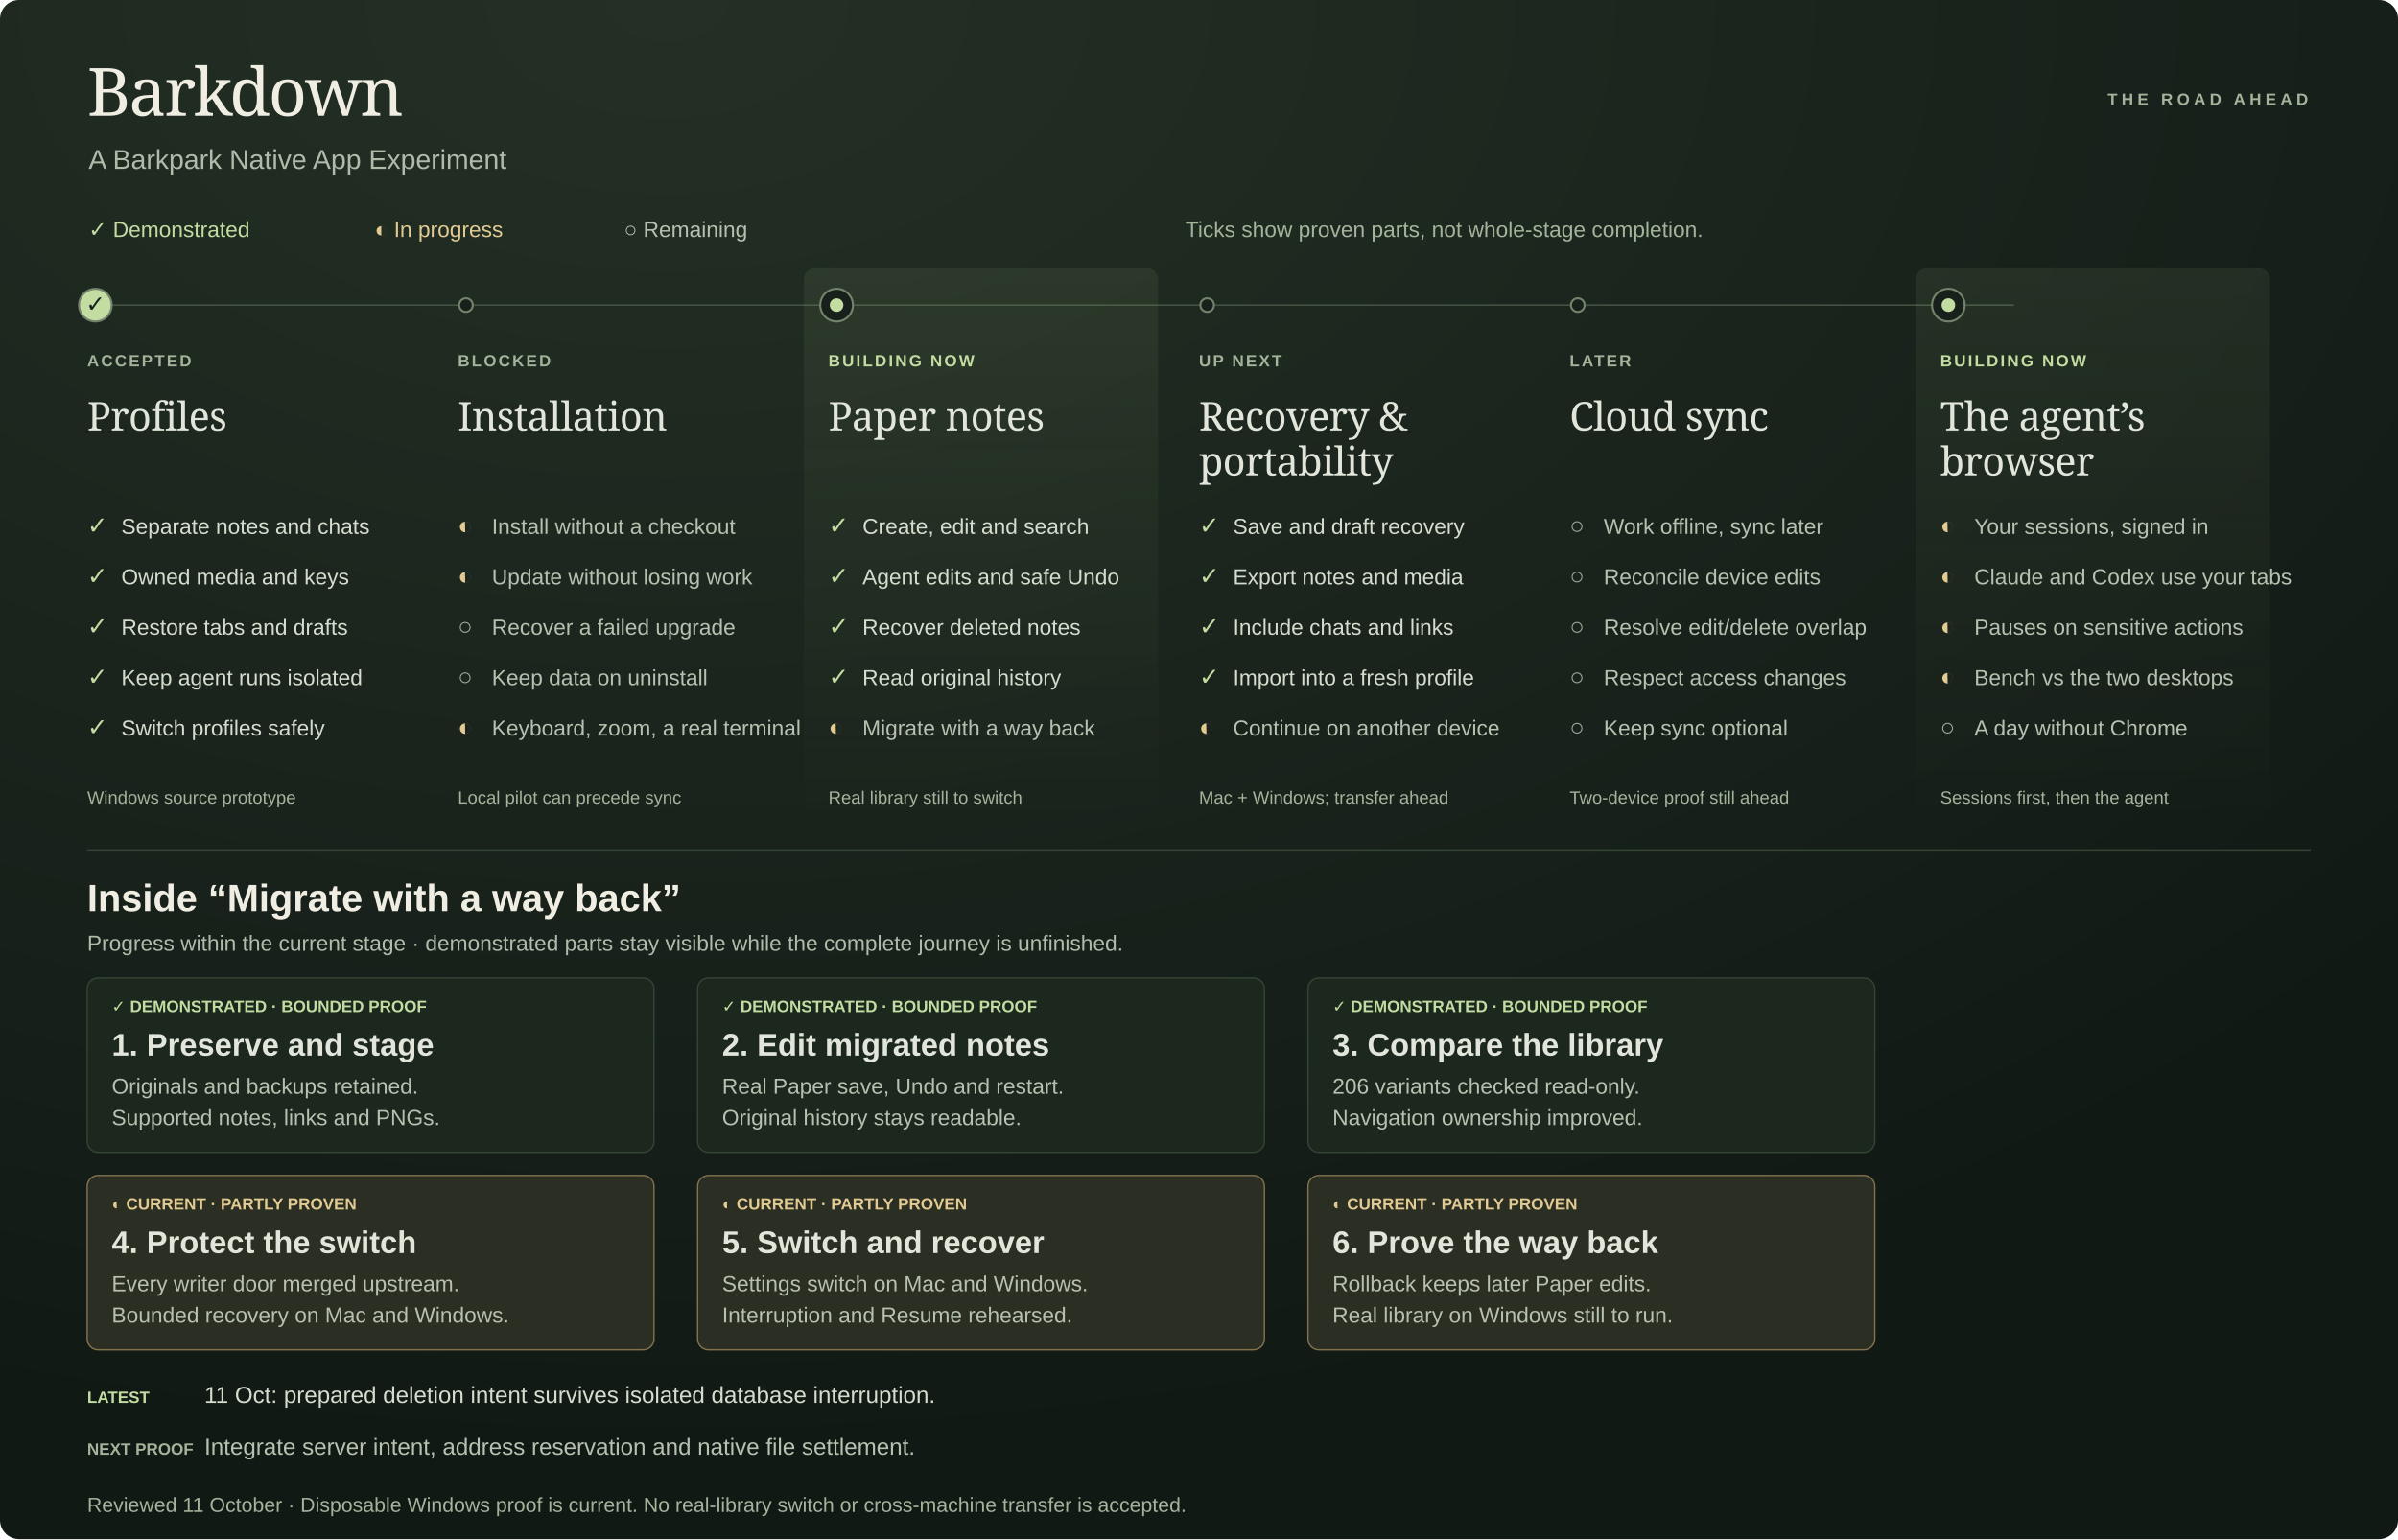
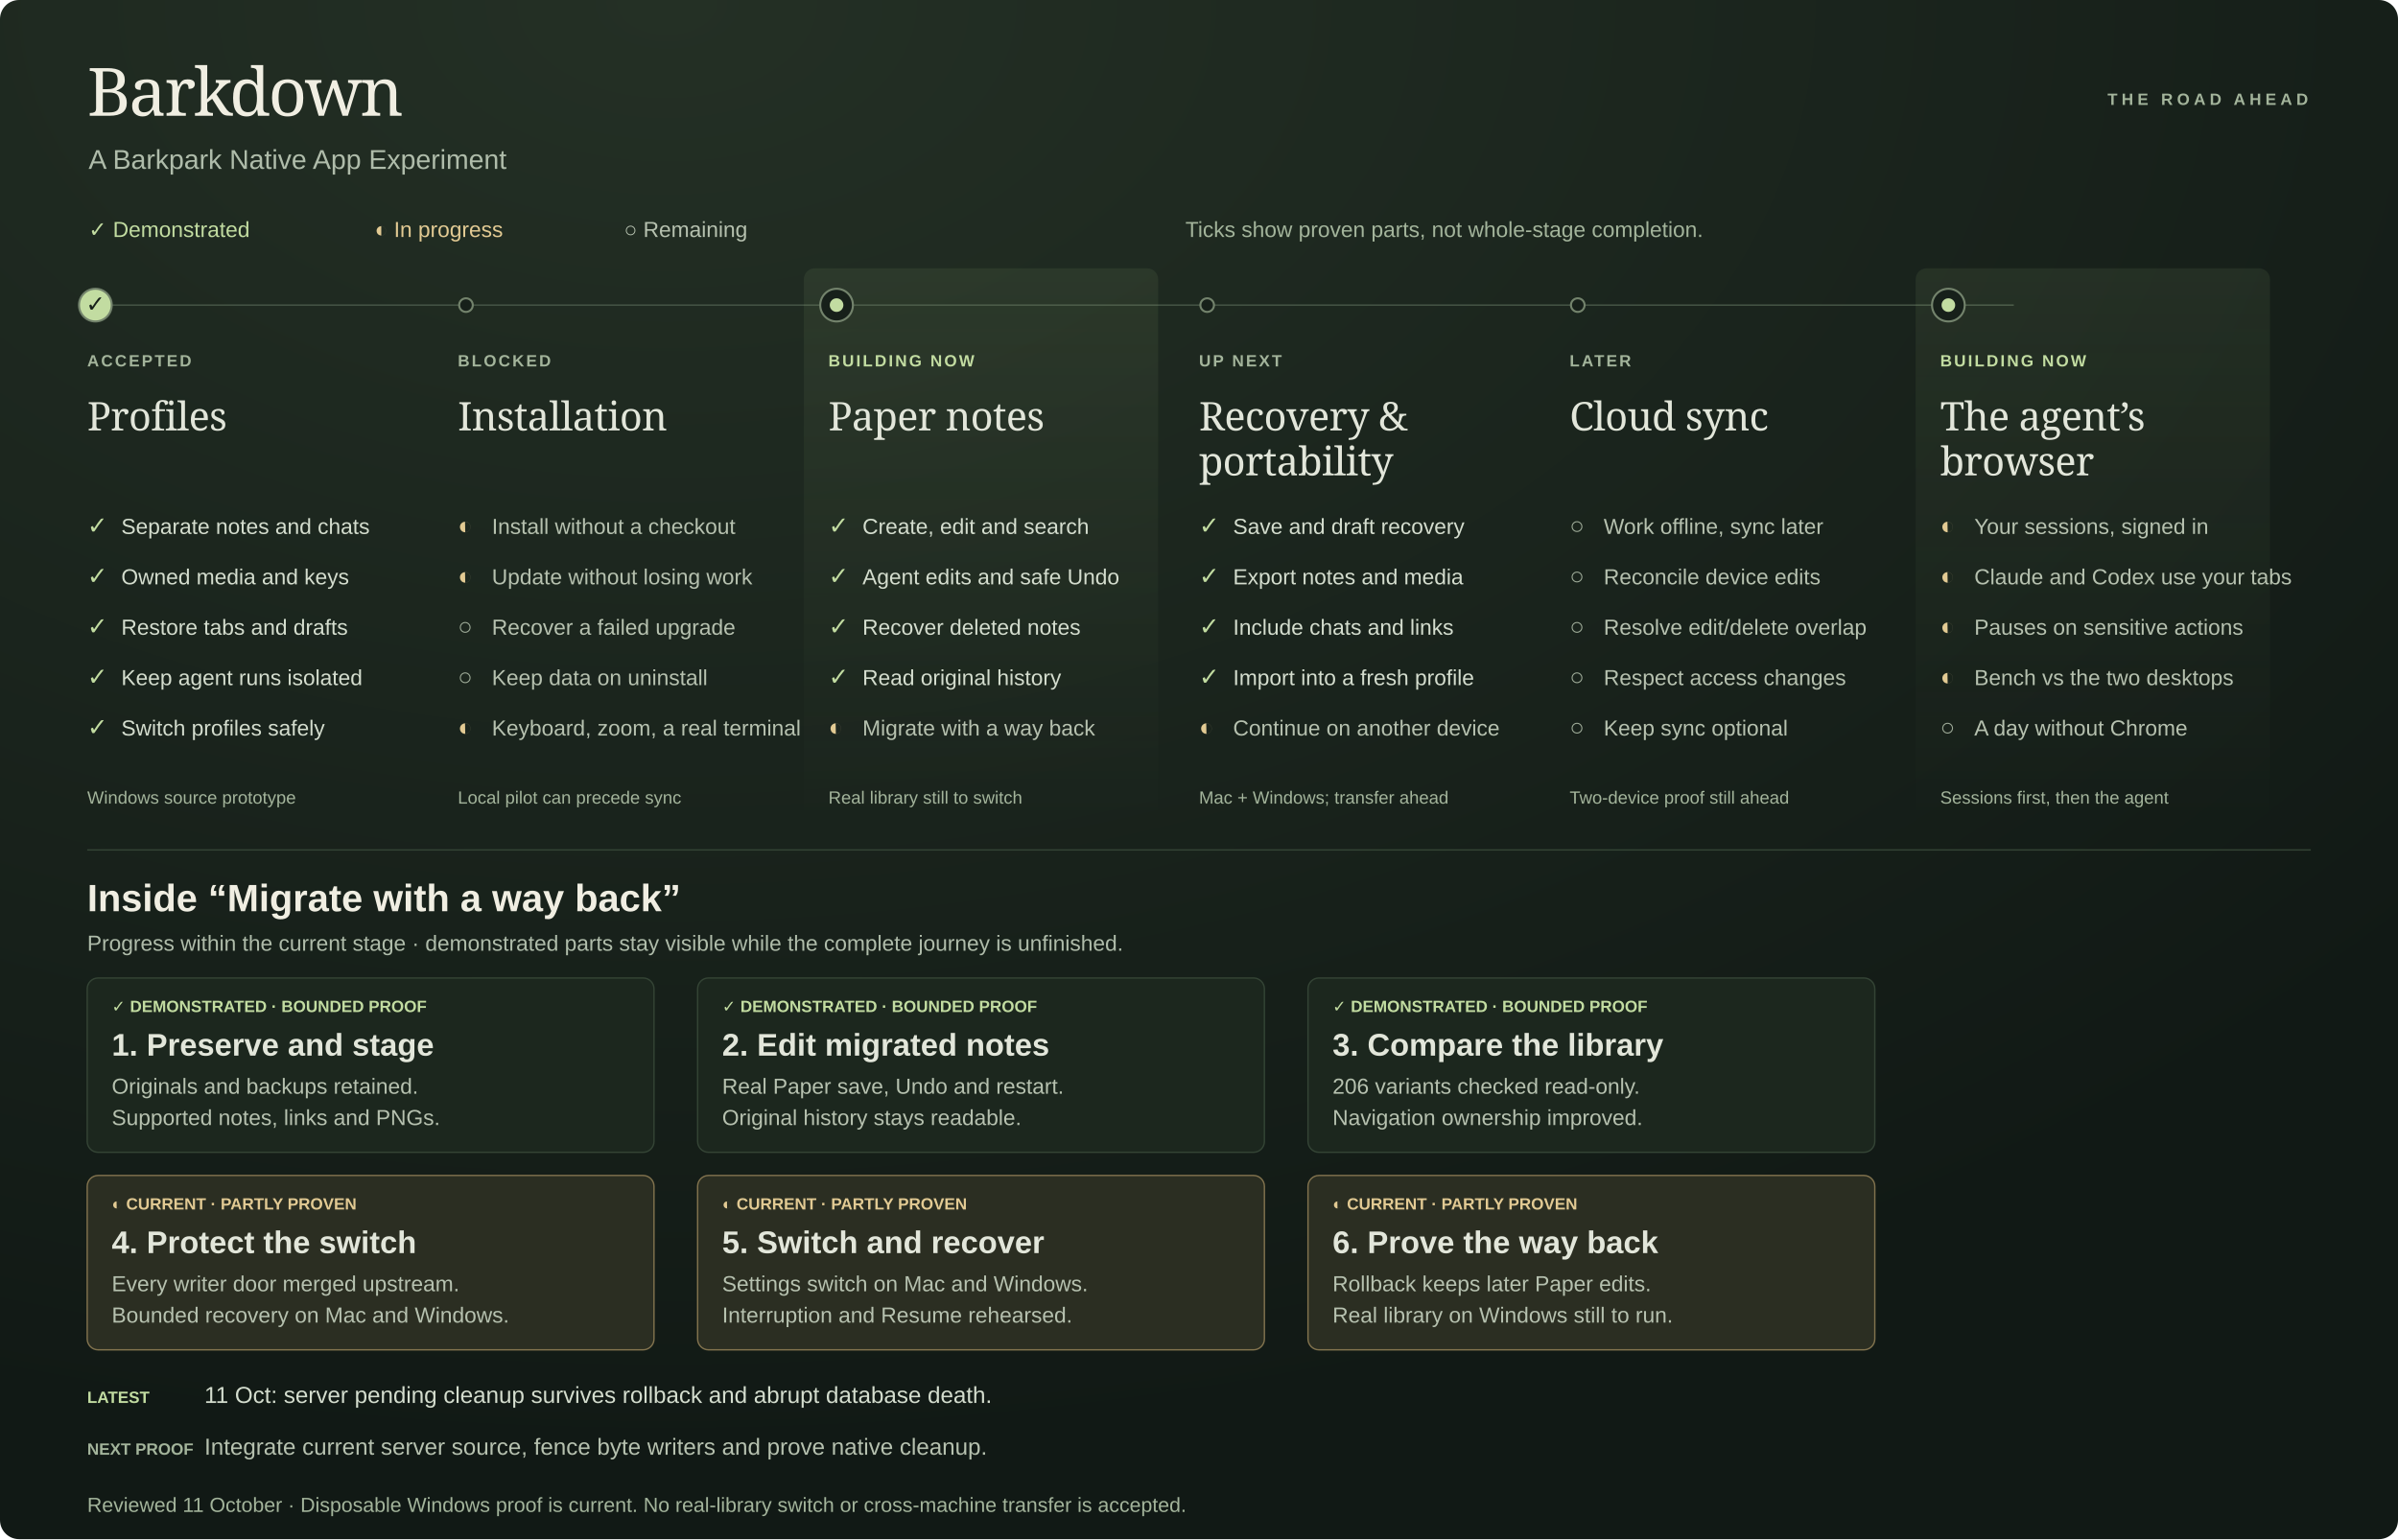
<svg xmlns="http://www.w3.org/2000/svg" width="1760" height="1130" viewBox="0 0 1760 1130" role="img" aria-labelledby="title desc">
  <defs>
    <radialGradient id="background" cx="28%" cy="0%" r="95%">
      <stop stop-color="#243025" />
      <stop offset="1" stop-color="#111915" />
    </radialGradient>
    <linearGradient id="focus" x2="0" y2="1">
      <stop stop-color="#a9c787" stop-opacity=".09" />
      <stop offset="1" stop-color="#a9c787" stop-opacity="0" />
    </linearGradient>
  </defs>
  <g font-family="Segoe UI, Arial, sans-serif">
    <rect width="1760" height="1130" rx="14" fill="url(#background)" />
    <text x="64" y="85" font-family="Georgia, serif" font-size="49" letter-spacing="-1.5" fill="#f0eee2">Barkdown</text>
    <text x="65" y="124" font-size="20" fill="#afbcaa" font-weight="400">A Barkpark Native App Experiment</text>
    <text x="1694" y="77" text-anchor="end" font-size="12" font-weight="600" letter-spacing="3" fill="#a3b49b">THE ROAD AHEAD</text>
    <text x="65" y="174" font-size="16" fill="#c2dca1" font-weight="400">✓  Demonstrated</text>
    <text x="275" y="174" font-size="16" fill="#e2ca93" font-weight="400">◐  In progress</text>
    <text x="458" y="174" font-size="16" fill="#b6c1af" font-weight="400">○  Remaining</text>
    <text x="870" y="174" font-size="16" fill="#a3b49b" font-weight="400">Ticks show proven parts, not whole-stage completion.</text>
    <path d="M70 224H1478" stroke="#475747" stroke-width="1" />
    <g data-phase="P1">
      <circle cx="70" cy="224" r="12" fill="#c2dca1" stroke="#73836c" stroke-width="1.5" />
      <text x="63" y="229" font-size="17" fill="#17201a" font-weight="600">✓</text>
      <text x="64" y="269" font-size="12" letter-spacing="1.5" font-weight="600" fill="#a3b49b">ACCEPTED</text>
      <text x="64" y="316" dy="0" font-family="Georgia, serif" font-size="29" letter-spacing="-.4" fill="#e2e6da">Profiles</text>
      <text x="64" y="392" font-size="18" fill="#c2dca1" font-weight="600">✓</text>
      <text x="89" y="392" font-size="16" fill="#d4ddce" font-weight="400">Separate notes and chats</text>
      <text x="64" y="429" font-size="18" fill="#c2dca1" font-weight="600">✓</text>
      <text x="89" y="429" font-size="16" fill="#d4ddce" font-weight="400">Owned media and keys</text>
      <text x="64" y="466" font-size="18" fill="#c2dca1" font-weight="600">✓</text>
      <text x="89" y="466" font-size="16" fill="#d4ddce" font-weight="400">Restore tabs and drafts</text>
      <text x="64" y="503" font-size="18" fill="#c2dca1" font-weight="600">✓</text>
      <text x="89" y="503" font-size="16" fill="#d4ddce" font-weight="400">Keep agent runs isolated</text>
      <text x="64" y="540" font-size="18" fill="#c2dca1" font-weight="600">✓</text>
      <text x="89" y="540" font-size="16" fill="#d4ddce" font-weight="400">Switch profiles safely</text>
      <text x="64" y="590" font-size="13" fill="#a3b49b" font-weight="400">Windows source prototype</text>
    </g>
    <g data-phase="P5">
      <circle cx="342" cy="224" r="5" fill="#17201a" stroke="#73836c" stroke-width="1.5" />
      <text x="336" y="269" font-size="12" letter-spacing="1.5" font-weight="600" fill="#a3b49b">BLOCKED</text>
      <text x="336" y="316" dy="0" font-family="Georgia, serif" font-size="29" letter-spacing="-.4" fill="#e2e6da">Installation</text>
      <text x="336" y="392" font-size="18" fill="#e2ca93" font-weight="600">◐</text>
      <text x="361" y="392" font-size="16" fill="#b6c1af" font-weight="400">Install without a checkout</text>
      <text x="336" y="429" font-size="18" fill="#e2ca93" font-weight="600">◐</text>
      <text x="361" y="429" font-size="16" fill="#b6c1af" font-weight="400">Update without losing work</text>
      <text x="336" y="466" font-size="18" fill="#9fac99" font-weight="600">○</text>
      <text x="361" y="466" font-size="16" fill="#b6c1af" font-weight="400">Recover a failed upgrade</text>
      <text x="336" y="503" font-size="18" fill="#9fac99" font-weight="600">○</text>
      <text x="361" y="503" font-size="16" fill="#b6c1af" font-weight="400">Keep data on uninstall</text>
      <text x="336" y="540" font-size="18" fill="#e2ca93" font-weight="600">◐</text>
      <text x="361" y="540" font-size="16" fill="#b6c1af" font-weight="400">Keyboard, zoom, a real terminal</text>
      <text x="336" y="590" font-size="13" fill="#a3b49b" font-weight="400">Local pilot can precede sync</text>
    </g>
    <g data-phase="P2">
      <rect x="590" y="197" width="260" height="410" rx="8" fill="url(#focus)" />
      <circle cx="614" cy="224" r="12" fill="#17201a" stroke="#73836c" stroke-width="1.5" />
      <circle cx="614" cy="224" r="5" fill="#c2dca1" />
      <text x="608" y="269" font-size="12" letter-spacing="1.5" font-weight="600" fill="#c2dca1">BUILDING NOW</text>
      <text x="608" y="316" dy="0" font-family="Georgia, serif" font-size="29" letter-spacing="-.4" fill="#e2e6da">Paper notes</text>
      <text x="608" y="392" font-size="18" fill="#c2dca1" font-weight="600">✓</text>
      <text x="633" y="392" font-size="16" fill="#d4ddce" font-weight="400">Create, edit and search</text>
      <text x="608" y="429" font-size="18" fill="#c2dca1" font-weight="600">✓</text>
      <text x="633" y="429" font-size="16" fill="#d4ddce" font-weight="400">Agent edits and safe Undo</text>
      <text x="608" y="466" font-size="18" fill="#c2dca1" font-weight="600">✓</text>
      <text x="633" y="466" font-size="16" fill="#d4ddce" font-weight="400">Recover deleted notes</text>
      <text x="608" y="503" font-size="18" fill="#c2dca1" font-weight="600">✓</text>
      <text x="633" y="503" font-size="16" fill="#d4ddce" font-weight="400">Read original history</text>
      <text x="608" y="540" font-size="18" fill="#e2ca93" font-weight="600">◐</text>
      <text x="633" y="540" font-size="16" fill="#b6c1af" font-weight="400">Migrate with a way back</text>
      <text x="608" y="590" font-size="13" fill="#a3b49b" font-weight="400">Real library still to switch</text>
    </g>
    <g data-phase="P3">
      <circle cx="886" cy="224" r="5" fill="#17201a" stroke="#73836c" stroke-width="1.5" />
      <text x="880" y="269" font-size="12" letter-spacing="1.5" font-weight="600" fill="#a3b49b">UP NEXT</text>
      <text x="880" y="316" dy="0" font-family="Georgia, serif" font-size="29" letter-spacing="-.4" fill="#e2e6da">Recovery &amp;</text>
      <text x="880" y="316" dy="33" font-family="Georgia, serif" font-size="29" letter-spacing="-.4" fill="#e2e6da">portability</text>
      <text x="880" y="392" font-size="18" fill="#c2dca1" font-weight="600">✓</text>
      <text x="905" y="392" font-size="16" fill="#d4ddce" font-weight="400">Save and draft recovery</text>
      <text x="880" y="429" font-size="18" fill="#c2dca1" font-weight="600">✓</text>
      <text x="905" y="429" font-size="16" fill="#d4ddce" font-weight="400">Export notes and media</text>
      <text x="880" y="466" font-size="18" fill="#c2dca1" font-weight="600">✓</text>
      <text x="905" y="466" font-size="16" fill="#d4ddce" font-weight="400">Include chats and links</text>
      <text x="880" y="503" font-size="18" fill="#c2dca1" font-weight="600">✓</text>
      <text x="905" y="503" font-size="16" fill="#d4ddce" font-weight="400">Import into a fresh profile</text>
      <text x="880" y="540" font-size="18" fill="#e2ca93" font-weight="600">◐</text>
      <text x="905" y="540" font-size="16" fill="#b6c1af" font-weight="400">Continue on another device</text>
      <text x="880" y="590" font-size="13" fill="#a3b49b" font-weight="400">Mac + Windows; transfer ahead</text>
    </g>
    <g data-phase="P4">
      <circle cx="1158" cy="224" r="5" fill="#17201a" stroke="#73836c" stroke-width="1.5" />
      <text x="1152" y="269" font-size="12" letter-spacing="1.5" font-weight="600" fill="#a3b49b">LATER</text>
      <text x="1152" y="316" dy="0" font-family="Georgia, serif" font-size="29" letter-spacing="-.4" fill="#e2e6da">Cloud sync</text>
      <text x="1152" y="392" font-size="18" fill="#9fac99" font-weight="600">○</text>
      <text x="1177" y="392" font-size="16" fill="#b6c1af" font-weight="400">Work offline, sync later</text>
      <text x="1152" y="429" font-size="18" fill="#9fac99" font-weight="600">○</text>
      <text x="1177" y="429" font-size="16" fill="#b6c1af" font-weight="400">Reconcile device edits</text>
      <text x="1152" y="466" font-size="18" fill="#9fac99" font-weight="600">○</text>
      <text x="1177" y="466" font-size="16" fill="#b6c1af" font-weight="400">Resolve edit/delete overlap</text>
      <text x="1152" y="503" font-size="18" fill="#9fac99" font-weight="600">○</text>
      <text x="1177" y="503" font-size="16" fill="#b6c1af" font-weight="400">Respect access changes</text>
      <text x="1152" y="540" font-size="18" fill="#9fac99" font-weight="600">○</text>
      <text x="1177" y="540" font-size="16" fill="#b6c1af" font-weight="400">Keep sync optional</text>
      <text x="1152" y="590" font-size="13" fill="#a3b49b" font-weight="400">Two-device proof still ahead</text>
    </g>
    <g data-phase="P6">
      <rect x="1406" y="197" width="260" height="410" rx="8" fill="url(#focus)" />
      <circle cx="1430" cy="224" r="12" fill="#17201a" stroke="#73836c" stroke-width="1.5" />
      <circle cx="1430" cy="224" r="5" fill="#c2dca1" />
      <text x="1424" y="269" font-size="12" letter-spacing="1.5" font-weight="600" fill="#c2dca1">BUILDING NOW</text>
      <text x="1424" y="316" dy="0" font-family="Georgia, serif" font-size="29" letter-spacing="-.4" fill="#e2e6da">The agent’s</text>
      <text x="1424" y="316" dy="33" font-family="Georgia, serif" font-size="29" letter-spacing="-.4" fill="#e2e6da">browser</text>
      <text x="1424" y="392" font-size="18" fill="#e2ca93" font-weight="600">◐</text>
      <text x="1449" y="392" font-size="16" fill="#b6c1af" font-weight="400">Your sessions, signed in</text>
      <text x="1424" y="429" font-size="18" fill="#e2ca93" font-weight="600">◐</text>
      <text x="1449" y="429" font-size="16" fill="#b6c1af" font-weight="400">Claude and Codex use your tabs</text>
      <text x="1424" y="466" font-size="18" fill="#e2ca93" font-weight="600">◐</text>
      <text x="1449" y="466" font-size="16" fill="#b6c1af" font-weight="400">Pauses on sensitive actions</text>
      <text x="1424" y="503" font-size="18" fill="#e2ca93" font-weight="600">◐</text>
      <text x="1449" y="503" font-size="16" fill="#b6c1af" font-weight="400">Bench vs the two desktops</text>
      <text x="1424" y="540" font-size="18" fill="#9fac99" font-weight="600">○</text>
      <text x="1449" y="540" font-size="16" fill="#b6c1af" font-weight="400">A day without Chrome</text>
      <text x="1424" y="590" font-size="13" fill="#a3b49b" font-weight="400">Sessions first, then the agent</text>
    </g>
    <path d="M64 624H1696" stroke="#344435" />
    <text x="64" y="669" font-size="28" fill="#f0eee2" font-weight="600">Inside “Migrate with a way back”</text>
    <text x="64" y="698" font-size="16" fill="#afbcaa" font-weight="400">Progress within the current stage · demonstrated parts stay visible while the complete journey is unfinished.</text>
    <g data-migration-step="1">
      <rect x="64" y="718" width="416" height="128" rx="8" fill="#1c271e" stroke="#344435" />
      <text x="82" y="743" font-size="12" fill="#c2dca1" font-weight="600">✓  DEMONSTRATED · BOUNDED PROOF</text>
      <text x="82" y="775" font-size="23" fill="#e2e6da" font-weight="600">1. Preserve and stage</text>
      <text x="82" y="803" font-size="16" fill="#b6c1af" font-weight="400">Originals and backups retained.</text>
      <text x="82" y="826" font-size="16" fill="#b6c1af" font-weight="400">Supported notes, links and PNGs.</text>
    </g>
    <g data-migration-step="2">
      <rect x="512" y="718" width="416" height="128" rx="8" fill="#1c271e" stroke="#344435" />
      <text x="530" y="743" font-size="12" fill="#c2dca1" font-weight="600">✓  DEMONSTRATED · BOUNDED PROOF</text>
      <text x="530" y="775" font-size="23" fill="#e2e6da" font-weight="600">2. Edit migrated notes</text>
      <text x="530" y="803" font-size="16" fill="#b6c1af" font-weight="400">Real Paper save, Undo and restart.</text>
      <text x="530" y="826" font-size="16" fill="#b6c1af" font-weight="400">Original history stays readable.</text>
    </g>
    <g data-migration-step="3">
      <rect x="960" y="718" width="416" height="128" rx="8" fill="#1c271e" stroke="#344435" />
      <text x="978" y="743" font-size="12" fill="#c2dca1" font-weight="600">✓  DEMONSTRATED · BOUNDED PROOF</text>
      <text x="978" y="775" font-size="23" fill="#e2e6da" font-weight="600">3. Compare the library</text>
      <text x="978" y="803" font-size="16" fill="#b6c1af" font-weight="400">206 variants checked read-only.</text>
      <text x="978" y="826" font-size="16" fill="#b6c1af" font-weight="400">Navigation ownership improved.</text>
    </g>
    <g data-migration-step="4">
      <rect x="64" y="863" width="416" height="128" rx="8" fill="#2b2e22" stroke="#82734e" />
      <text x="82" y="888" font-size="12" fill="#e2ca93" font-weight="600">◐  CURRENT · PARTLY PROVEN</text>
      <text x="82" y="920" font-size="23" fill="#e2e6da" font-weight="600">4. Protect the switch</text>
      <text x="82" y="948" font-size="16" fill="#b6c1af" font-weight="400">Every writer door merged upstream.</text>
      <text x="82" y="971" font-size="16" fill="#b6c1af" font-weight="400">Bounded recovery on Mac and Windows.</text>
    </g>
    <g data-migration-step="5">
      <rect x="512" y="863" width="416" height="128" rx="8" fill="#2b2e22" stroke="#82734e" />
      <text x="530" y="888" font-size="12" fill="#e2ca93" font-weight="600">◐  CURRENT · PARTLY PROVEN</text>
      <text x="530" y="920" font-size="23" fill="#e2e6da" font-weight="600">5. Switch and recover</text>
      <text x="530" y="948" font-size="16" fill="#b6c1af" font-weight="400">Settings switch on Mac and Windows.</text>
      <text x="530" y="971" font-size="16" fill="#b6c1af" font-weight="400">Interruption and Resume rehearsed.</text>
    </g>
    <g data-migration-step="6">
      <rect x="960" y="863" width="416" height="128" rx="8" fill="#2b2e22" stroke="#82734e" />
      <text x="978" y="888" font-size="12" fill="#e2ca93" font-weight="600">◐  CURRENT · PARTLY PROVEN</text>
      <text x="978" y="920" font-size="23" fill="#e2e6da" font-weight="600">6. Prove the way back</text>
      <text x="978" y="948" font-size="16" fill="#b6c1af" font-weight="400">Rollback keeps later Paper edits.</text>
      <text x="978" y="971" font-size="16" fill="#b6c1af" font-weight="400">Real library on Windows still to run.</text>
    </g>
    <text x="64" y="1030" font-size="12" fill="#c2dca1" font-weight="600">LATEST</text>
-     <text x="150" y="1030" font-size="17" fill="#d4ddce" font-weight="400">11 Oct: prepared deletion intent survives isolated database interruption.</text>
+     <text x="150" y="1030" font-size="17" fill="#d4ddce" font-weight="400">11 Oct: server pending cleanup survives rollback and abrupt database death.</text>
    <text x="64" y="1068" font-size="12" fill="#a3b49b" font-weight="600">NEXT PROOF</text>
-     <text x="150" y="1068" font-size="17" fill="#b6c1af" font-weight="400">Integrate server intent, address reservation and native file settlement.</text>
+     <text x="150" y="1068" font-size="17" fill="#b6c1af" font-weight="400">Integrate current server source, fence byte writers and prove native cleanup.</text>
    <text x="64" y="1110" font-size="15" fill="#a3b49b" font-weight="400">Reviewed 11 October · Disposable Windows proof is current. No real-library switch or cross-machine transfer is accepted.</text>
  </g>
</svg>
